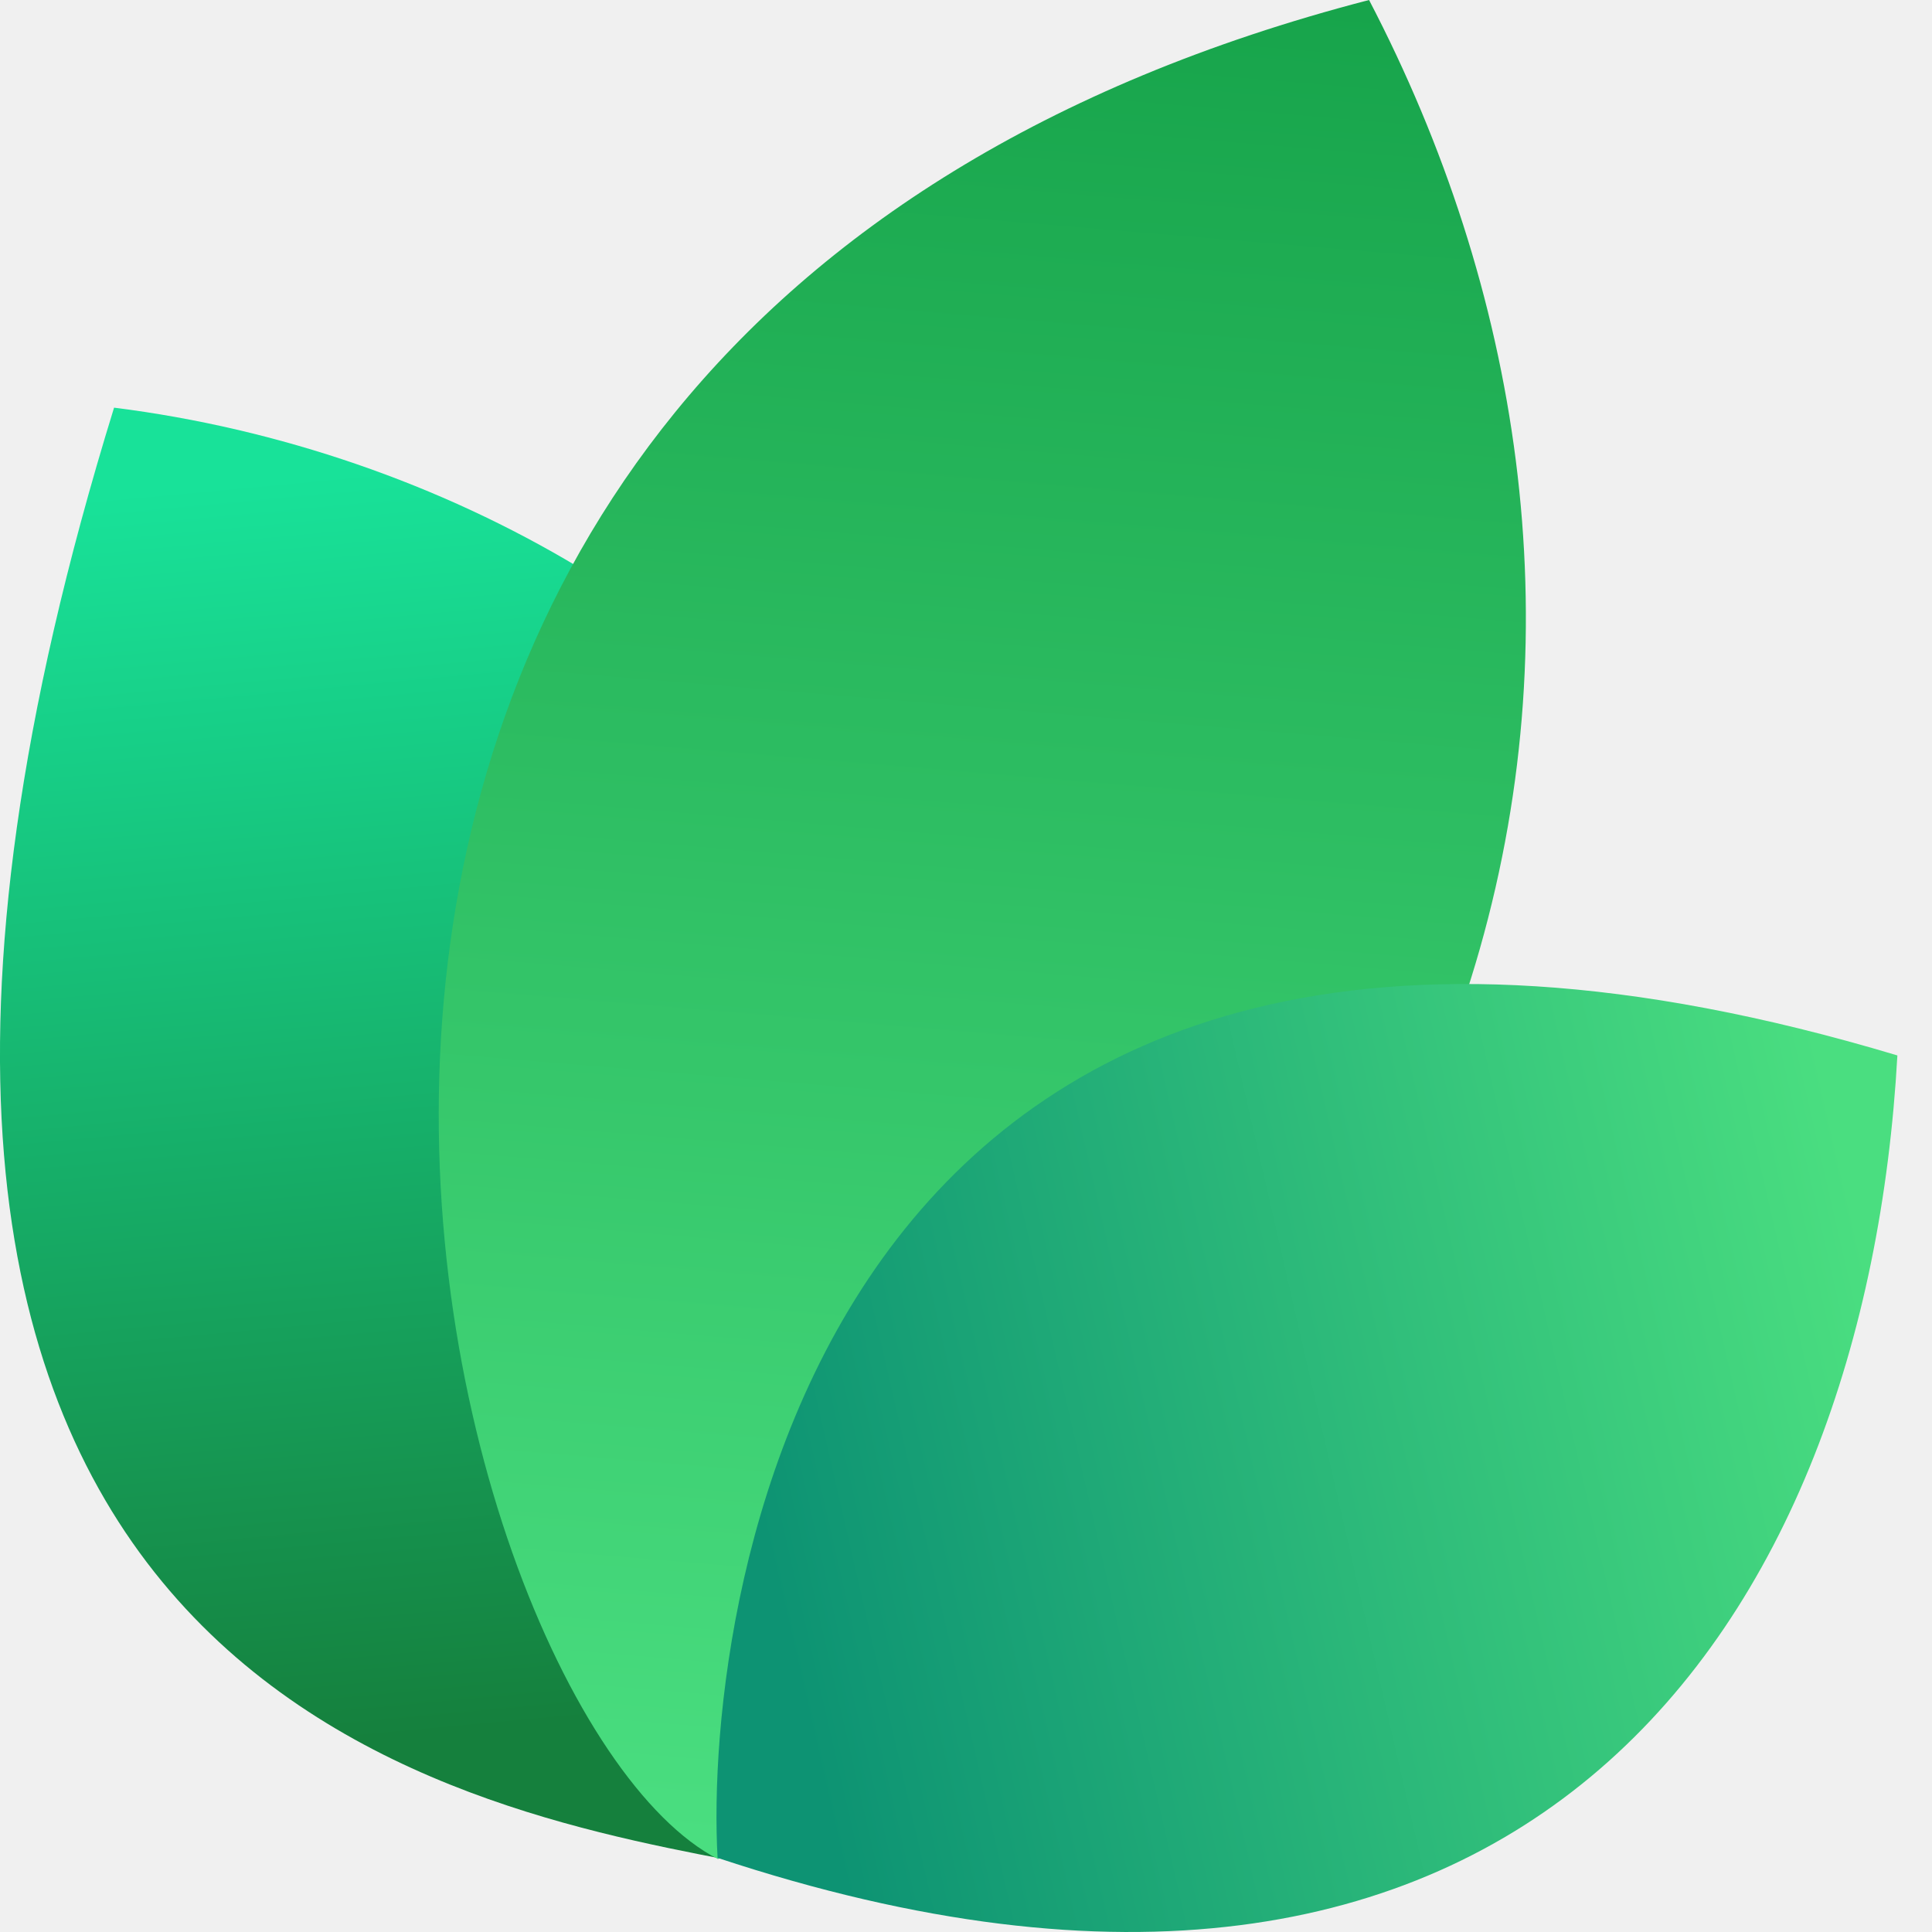
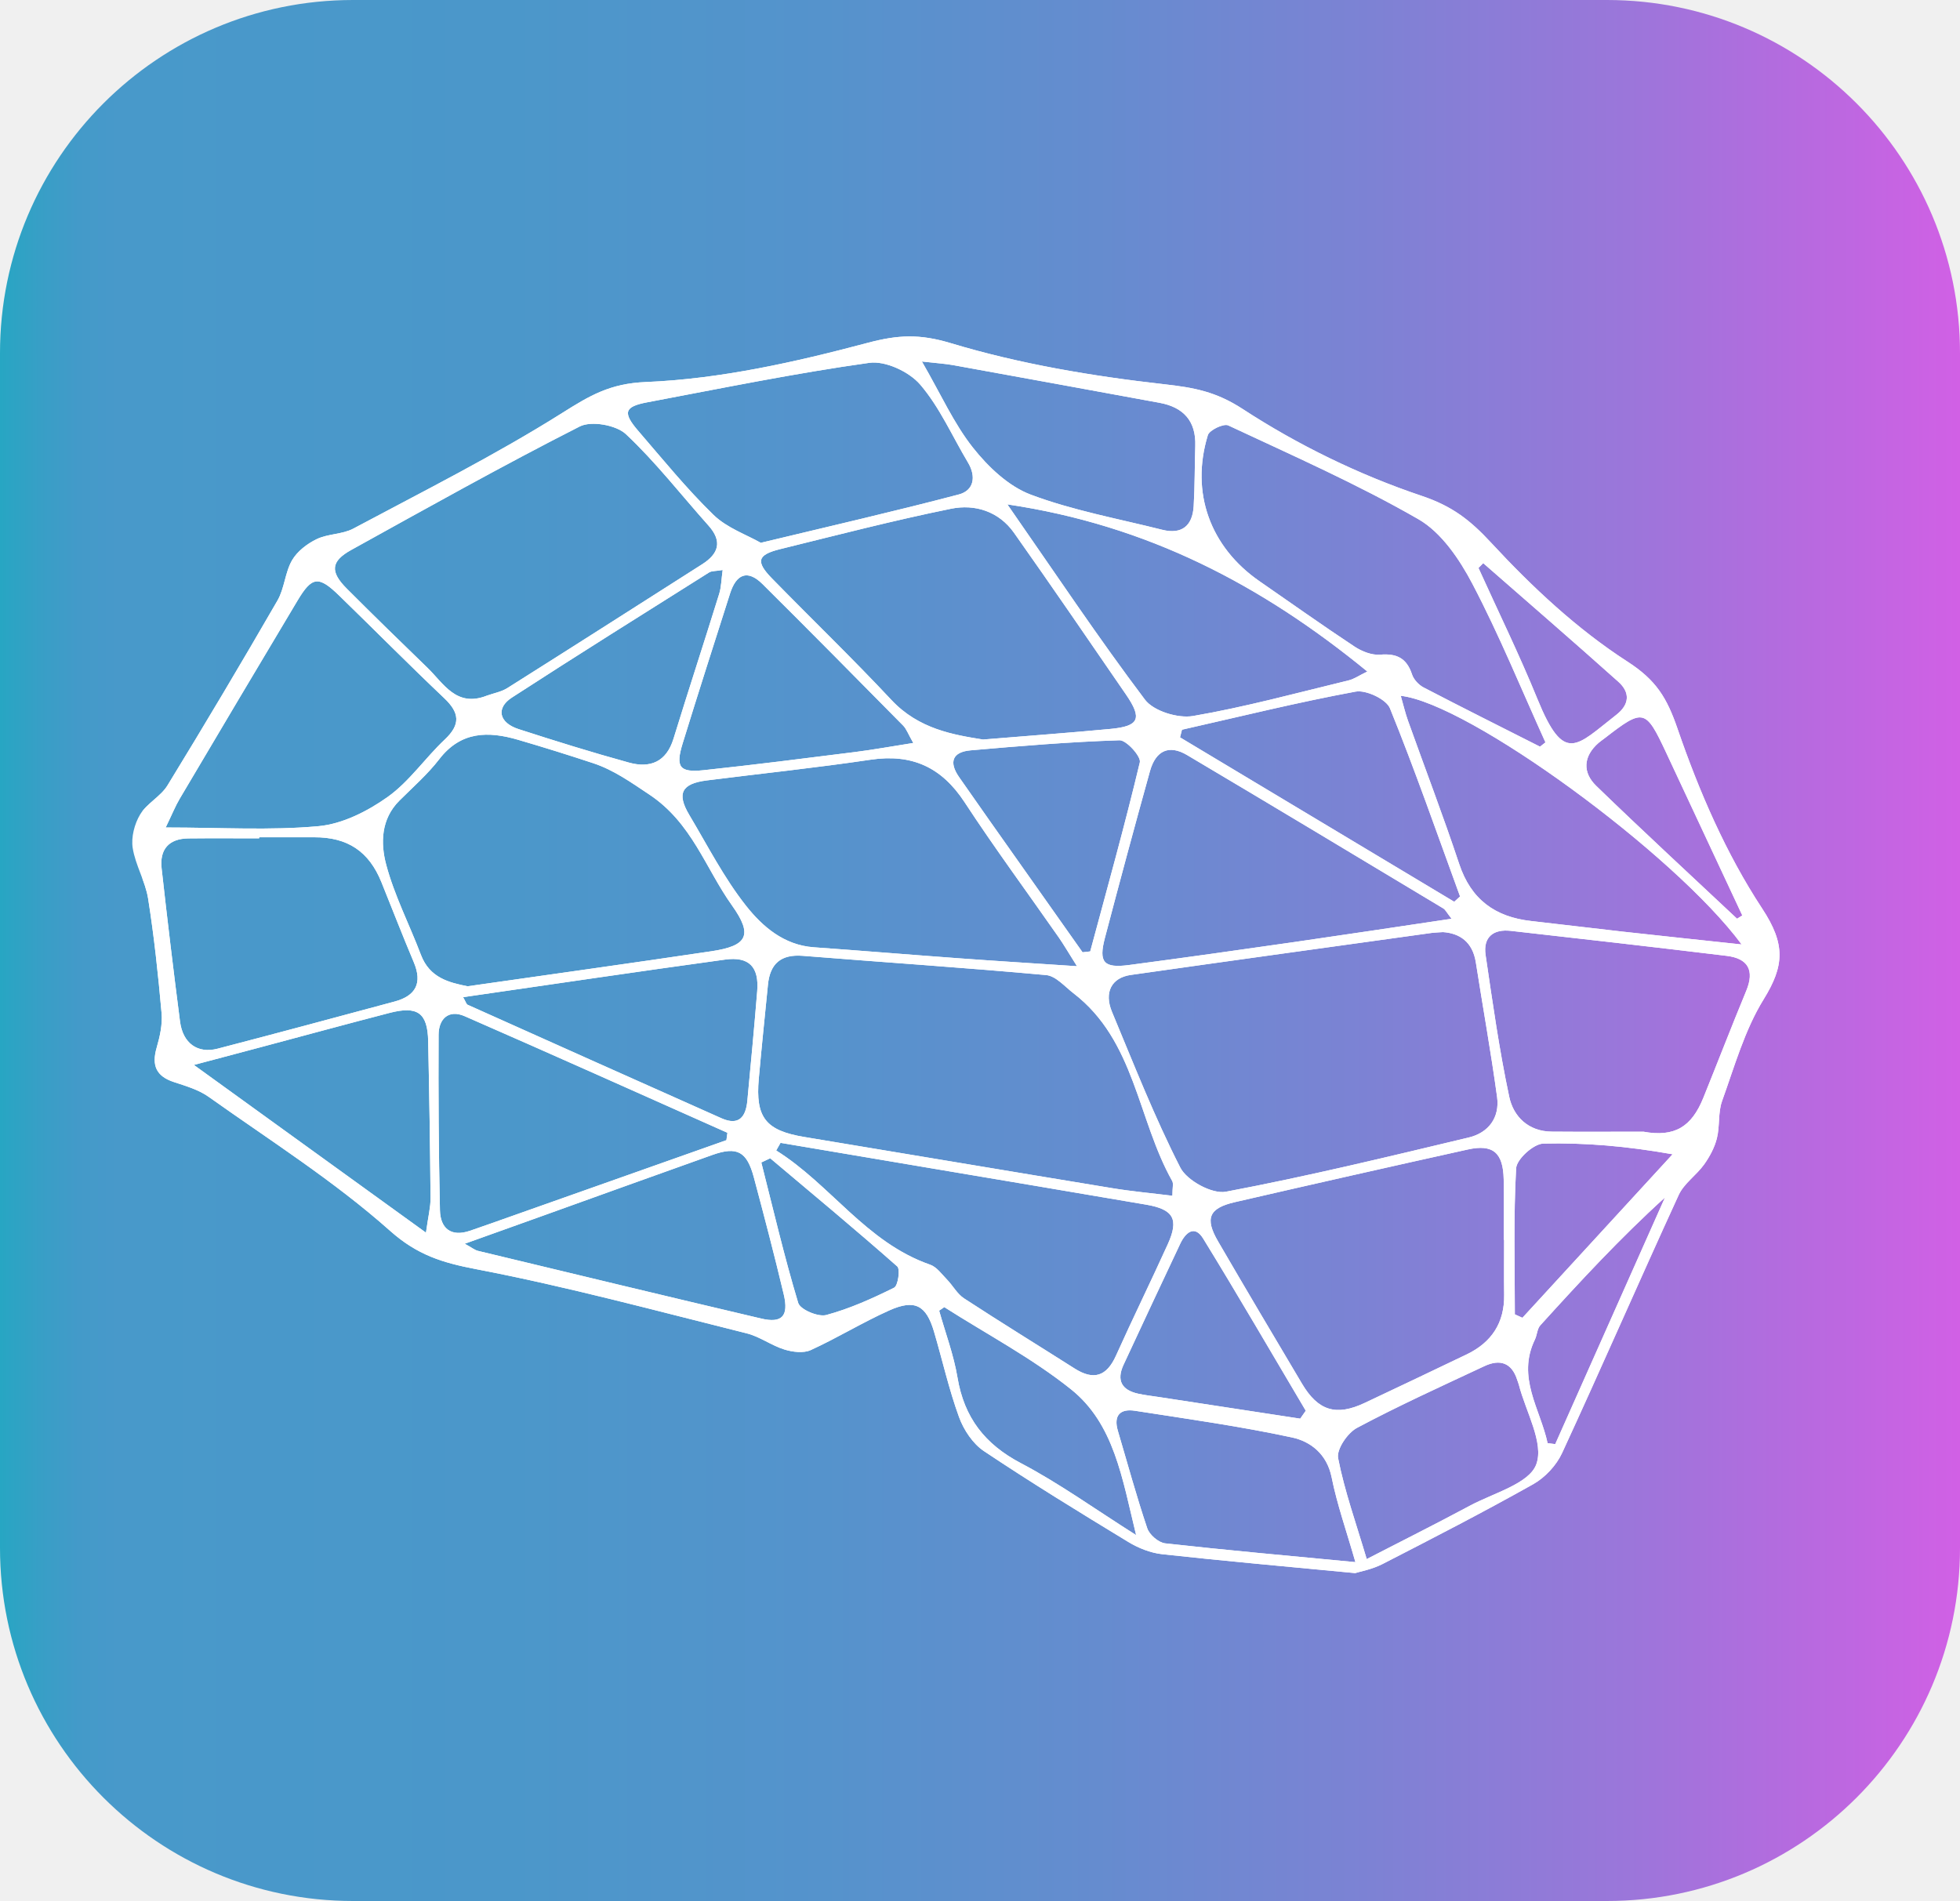
- <svg xmlns="http://www.w3.org/2000/svg" width="24" height="24" viewBox="0 0 24 24" fill="none">
-   <path d="M9.061 23.108C5.268 22.377 -3.391 20.627 1.417 5.064C9.634 6.099 16.973 14.064 9.061 23.108Z" fill="url(#paint0_linear_17557_2021)" />
-   <path d="M8.919 23.094C5.276 21.222 0.784 4.209 17.007 0C20.757 7.193 19.621 16.545 8.919 23.094Z" fill="url(#paint1_linear_17557_2021)" />
-   <path d="M8.914 23.079C8.735 19.882 10.159 9.085 23.57 13.111C23.181 20.123 18.984 26.418 8.914 23.079Z" fill="url(#paint2_linear_17557_2021)" />
+ <svg xmlns="http://www.w3.org/2000/svg" xmlns:xlink="http://www.w3.org/1999/xlink" id="Layer_1" data-name="Layer 1" viewBox="0 0 915.98 888.5">
  <defs>
-     <linearGradient id="paint0_linear_17557_2021" x1="3.776" y1="5.916" x2="5.232" y2="21.559" gradientUnits="userSpaceOnUse">
-       <stop stop-color="#18E299" />
-       <stop offset="1" stop-color="#15803D" />
+     <style>
+       .cls-1 {
+         clip-path: url(#clippath);
+       }
+ 
+       .cls-2 {
+         fill: none;
+       }
+ 
+       .cls-2, .cls-3, .cls-4, .cls-5 {
+         stroke-width: 0px;
+       }
+ 
+       .cls-3 {
+         fill: url(#linear-gradient);
+       }
+ 
+       .cls-6, .cls-5 {
+         fill: #fff;
+       }
+ 
+       .cls-7 {
+         clip-path: url(#clippath-1);
+       }
+ 
+       .cls-4 {
+         fill: url(#linear-gradient-2);
+       }
+     </style>
+     <clipPath id="clippath">
+       <path class="cls-2" d="M883.93,1219.3c-10.01-5.65-17.71-13.73-23.1-24.26-5.39-10.52-8.09-22.84-8.09-36.96s2.7-26.41,8.09-36.87c5.39-10.46,13.09-18.51,23.1-24.16,10.01-5.65,21.69-8.47,35.04-8.47,16.81,0,31.31,4.62,43.51,13.86,1.93,1.54,3.27,3.08,4.04,4.62.77,1.54,1.16,3.47,1.16,5.77,0,3.34-.93,6.19-2.79,8.57-1.86,2.38-4.14,3.56-6.83,3.56-1.8,0-3.37-.22-4.72-.67-1.35-.45-2.86-1.25-4.52-2.41-5.13-3.34-9.88-5.74-14.25-7.22-4.36-1.47-9.05-2.21-14.05-2.21-12.32,0-21.6,3.82-27.82,11.45-6.23,7.64-9.34,19.03-9.34,34.17,0,30.55,12.38,45.82,37.16,45.82,4.75,0,9.24-.74,13.48-2.21,4.24-1.47,9.18-3.88,14.82-7.22,1.93-1.15,3.53-1.96,4.81-2.41,1.28-.45,2.76-.67,4.43-.67,2.7,0,4.97,1.19,6.83,3.56,1.86,2.38,2.79,5.23,2.79,8.57,0,2.31-.42,4.27-1.25,5.87-.84,1.61-2.15,3.11-3.95,4.52-12.19,9.24-26.7,13.86-43.51,13.86-13.35,0-25.03-2.82-35.04-8.47ZM1073.47,1133.24c2.63,2.44,3.95,5.78,3.95,10.01v70.66c0,3.98-1.38,7.19-4.14,9.63-2.76,2.44-6.32,3.66-10.68,3.66-4.11,0-7.38-1.15-9.82-3.47-2.44-2.31-3.66-5.39-3.66-9.24v-1.93c-2.95,4.88-6.83,8.6-11.65,11.17-4.81,2.57-10.24,3.85-16.27,3.85-11.94,0-20.83-3.3-26.66-9.91-5.84-6.61-8.76-16.59-8.76-29.94v-44.47c0-4.24,1.31-7.57,3.95-10.01,2.63-2.44,6.19-3.66,10.69-3.66s8.02,1.22,10.59,3.66c2.57,2.44,3.85,5.78,3.85,10.01v45.05c0,5.65,1.19,9.82,3.56,12.51,2.37,2.69,6,4.04,10.88,4.04,5.65,0,10.23-1.93,13.77-5.78,3.53-3.85,5.29-8.92,5.29-15.21v-40.62c0-4.24,1.28-7.57,3.85-10.01,2.57-2.44,6.09-3.66,10.59-3.66s8.05,1.22,10.68,3.66ZM1168.76,1132.18c2.24,1.99,3.37,4.98,3.37,8.95,0,4.24-1.03,7.38-3.08,9.43-2.05,2.05-5.71,3.34-10.97,3.85l-5.78.58c-7.06.77-12.16,3.08-15.31,6.93-3.15,3.85-4.72,8.79-4.72,14.82v36.77c0,4.49-1.38,7.89-4.14,10.2-2.76,2.31-6.19,3.47-10.3,3.47s-7.73-1.15-10.49-3.47c-2.76-2.31-4.14-5.71-4.14-10.2v-70.66c0-4.24,1.41-7.51,4.24-9.82,2.82-2.31,6.22-3.47,10.2-3.47s7.06,1.13,9.63,3.37c2.57,2.25,3.85,5.36,3.85,9.34v5.2c2.31-5.52,5.81-9.75,10.49-12.71,4.68-2.95,9.79-4.62,15.31-5.01l2.7-.19c3.85-.26,6.9.61,9.14,2.6ZM1257.22,1139.31c6.67,6.74,10.01,17.04,10.01,30.9v43.51c0,4.23-1.22,7.54-3.66,9.91-2.44,2.38-5.84,3.56-10.2,3.56-4.11,0-7.41-1.25-9.91-3.75-2.5-2.5-3.75-5.74-3.75-9.72v-1.35c-1.93,4.75-5.13,8.47-9.63,11.17-4.49,2.7-9.76,4.04-15.79,4.04-6.42,0-12.23-1.28-17.42-3.85-5.2-2.57-9.31-6.16-12.32-10.78-3.02-4.62-4.52-9.75-4.52-15.4,0-6.93,1.76-12.38,5.29-16.36,3.53-3.98,9.21-6.86,17.04-8.66,7.83-1.8,18.55-2.69,32.15-2.69h5.01v-3.47c0-5.39-1.19-9.3-3.56-11.74-2.38-2.44-6.32-3.66-11.84-3.66s-13.48,1.93-23.87,5.78c-2.95,1.41-5.46,2.12-7.51,2.12-2.82,0-5.07-.99-6.74-2.98-1.67-1.99-2.5-4.59-2.5-7.8,0-2.57.58-4.68,1.73-6.35,1.16-1.67,3.01-3.21,5.58-4.62,4.49-2.44,9.98-4.36,16.46-5.78,6.48-1.41,12.87-2.12,19.16-2.12,13.86,0,24.13,3.37,30.8,10.11ZM1234.31,1201.88c3.47-3.78,5.2-8.69,5.2-14.73v-3.27h-3.27c-10.4,0-17.68.84-21.85,2.5-4.17,1.67-6.26,4.69-6.26,9.05,0,3.59,1.19,6.52,3.56,8.76,2.37,2.25,5.36,3.37,8.95,3.37,5.65,0,10.2-1.89,13.67-5.68ZM1296.59,1223.73c-2.76-2.31-4.14-5.71-4.14-10.2v-110.51c0-4.49,1.38-7.89,4.14-10.2,2.76-2.31,6.26-3.47,10.49-3.47s7.54,1.16,10.3,3.47c2.76,2.31,4.14,5.71,4.14,10.2v110.51c0,4.49-1.38,7.89-4.14,10.2-2.76,2.31-6.19,3.47-10.3,3.47s-7.73-1.15-10.49-3.47ZM1420.67,1139.31c6.67,6.74,10.01,17.04,10.01,30.9v43.51c0,4.23-1.22,7.54-3.66,9.91-2.44,2.38-5.84,3.56-10.2,3.56-4.11,0-7.41-1.25-9.91-3.75-2.5-2.5-3.75-5.74-3.75-9.72v-1.35c-1.93,4.75-5.13,8.47-9.63,11.17-4.49,2.7-9.76,4.04-15.79,4.04-6.42,0-12.22-1.28-17.42-3.85-5.2-2.57-9.31-6.16-12.32-10.78-3.02-4.62-4.52-9.75-4.52-15.4,0-6.93,1.76-12.38,5.29-16.36,3.53-3.98,9.21-6.86,17.04-8.66,7.83-1.8,18.55-2.69,32.15-2.69h5.01v-3.47c0-5.39-1.19-9.3-3.56-11.74-2.38-2.44-6.32-3.66-11.84-3.66s-13.48,1.93-23.87,5.78c-2.95,1.41-5.46,2.12-7.51,2.12-2.82,0-5.07-.99-6.74-2.98-1.67-1.99-2.5-4.59-2.5-7.8,0-2.57.58-4.68,1.73-6.35,1.16-1.67,3.01-3.21,5.58-4.62,4.49-2.44,9.98-4.36,16.46-5.78,6.48-1.41,12.87-2.12,19.16-2.12,13.86,0,24.13,3.37,30.8,10.11ZM1397.76,1201.88c3.47-3.78,5.2-8.69,5.2-14.73v-3.27h-3.27c-10.4,0-17.68.84-21.85,2.5-4.17,1.67-6.26,4.69-6.26,9.05,0,3.59,1.18,6.52,3.56,8.76,2.37,2.25,5.36,3.37,8.95,3.37,5.65,0,10.2-1.89,13.67-5.68ZM1536.18,1135.17c6.29,3.98,11.2,9.66,14.73,17.04,3.53,7.38,5.29,15.95,5.29,25.7s-1.76,18.39-5.29,25.89c-3.53,7.51-8.47,13.35-14.82,17.52-6.35,4.17-13.57,6.26-21.66,6.26-6.55,0-12.45-1.38-17.71-4.14-5.26-2.76-9.31-6.58-12.13-11.45v1.54c0,4.11-1.28,7.41-3.85,9.91-2.57,2.5-6.03,3.75-10.4,3.75s-7.86-1.25-10.49-3.75c-2.63-2.5-3.95-5.81-3.95-9.91v-110.89c0-3.98,1.38-7.19,4.14-9.63,2.76-2.44,6.38-3.66,10.88-3.66,4.23,0,7.63,1.16,10.2,3.47,2.57,2.31,3.85,5.39,3.85,9.24v42.16c2.82-4.75,6.83-8.44,12.03-11.07,5.2-2.63,11-3.95,17.42-3.95,8.21,0,15.47,1.99,21.75,5.97ZM1521.74,1198.22c3.72-4.81,5.58-11.58,5.58-20.31s-1.86-15.18-5.58-19.73c-3.72-4.55-8.99-6.83-15.79-6.83s-12.07,2.34-15.79,7.03c-3.72,4.69-5.58,11.33-5.58,19.93s1.86,15.43,5.58,20.12c3.72,4.69,8.98,7.03,15.79,7.03s12.06-2.41,15.79-7.22ZM1592.78,1225.65c-5.78-1.28-10.85-3.34-15.21-6.16-1.93-1.16-3.4-2.7-4.43-4.62-1.03-1.93-1.54-4.11-1.54-6.55,0-2.95.83-5.42,2.5-7.41,1.67-1.99,3.72-2.98,6.16-2.98,1.67,0,3.34.29,5.01.87,1.67.58,3.4,1.25,5.2,2.02,3.59,1.67,7.12,2.98,10.59,3.95,3.47.96,7.76,1.44,12.9,1.44,4.49,0,7.99-.7,10.49-2.12,2.5-1.41,3.75-3.34,3.75-5.78,0-1.8-.55-3.24-1.64-4.33-1.09-1.09-3.11-2.08-6.06-2.98-2.95-.9-7.64-1.99-14.05-3.27-11.42-2.18-19.64-5.45-24.64-9.82-5.01-4.36-7.51-10.46-7.51-18.29,0-5.78,1.76-10.97,5.29-15.59,3.53-4.62,8.37-8.25,14.54-10.88,6.16-2.63,13.09-3.95,20.79-3.95,5.52,0,10.91.71,16.17,2.12,5.26,1.41,9.95,3.4,14.05,5.97,3.98,2.44,5.97,6.03,5.97,10.78,0,3.08-.84,5.65-2.5,7.7-1.67,2.05-3.72,3.08-6.16,3.08-2.95,0-6.48-1.15-10.59-3.47-3.21-1.67-6.13-2.92-8.76-3.75-2.63-.83-5.75-1.25-9.34-1.25-3.98,0-7.12.74-9.43,2.21-2.31,1.48-3.47,3.5-3.47,6.06,0,2.69,1.35,4.75,4.04,6.16,2.7,1.41,7.89,2.83,15.59,4.24,8.6,1.67,15.33,3.69,20.21,6.06,4.88,2.38,8.4,5.36,10.59,8.95,2.18,3.59,3.27,8.15,3.27,13.67,0,9.11-3.75,16.36-11.26,21.76-7.51,5.39-17.55,8.09-30.13,8.09-7.83,0-14.63-.64-20.41-1.93Z" />
+     </clipPath>
+     <linearGradient id="linear-gradient" x1="813.67" y1="1179.74" x2="1693.65" y2="1179.74" gradientUnits="userSpaceOnUse">
+       <stop offset="0" stop-color="#27a6c3" />
+       <stop offset=".02" stop-color="#379fc6" />
+       <stop offset=".04" stop-color="#439ac9" />
+       <stop offset=".06" stop-color="#4899ca" />
+       <stop offset=".26" stop-color="#4b97ca" />
+       <stop offset=".42" stop-color="#5593cc" />
+       <stop offset=".56" stop-color="#658ccf" />
+       <stop offset=".7" stop-color="#7d82d4" />
+       <stop offset=".83" stop-color="#9b76da" />
+       <stop offset=".95" stop-color="#c066e1" />
+       <stop offset="1" stop-color="#d160e5" />
    </linearGradient>
-     <linearGradient id="paint1_linear_17557_2021" x1="12.171" y1="-0.718" x2="10.19" y2="22.983" gradientUnits="userSpaceOnUse">
-       <stop stop-color="#16A34A" />
-       <stop offset="1" stop-color="#4ADE80" />
-     </linearGradient>
-     <linearGradient id="paint2_linear_17557_2021" x1="23.133" y1="15.353" x2="9.338" y2="18.52" gradientUnits="userSpaceOnUse">
-       <stop stop-color="#4ADE80" />
-       <stop offset="1" stop-color="#0D9373" />
-     </linearGradient>
+     <linearGradient id="linear-gradient-2" x1="0" y1="444.25" x2="915.98" y2="444.25" xlink:href="#linear-gradient" />
+     <clipPath id="clippath-1">
+       <path class="cls-5" d="M633.28,735.24c-32.38-3.1-61.3-5.66-90.15-8.83-5.45-.6-11.12-2.85-15.85-5.73-22.71-13.8-45.38-27.7-67.47-42.47-5.18-3.46-9.44-9.91-11.62-15.89-4.74-13.01-7.77-26.64-11.7-39.96-3.64-12.34-8.95-15.25-20.93-9.88-12.49,5.59-24.22,12.85-36.67,18.53-3.41,1.56-8.5.91-12.34-.28-6.06-1.88-11.47-6.02-17.58-7.54-42.05-10.48-83.94-21.86-126.45-30-15.71-3.01-27.45-6.56-40.21-17.91-26.13-23.26-56.1-42.25-84.77-62.62-4.7-3.34-10.67-5.08-16.26-6.92-8.36-2.74-10.45-7.84-8.07-16.06,1.51-5.21,2.77-10.88,2.3-16.18-1.58-17.89-3.48-35.78-6.29-53.51-1.28-8.07-5.95-15.61-7.21-23.68-.77-4.98.82-11.22,3.47-15.62,3.14-5.21,9.62-8.41,12.8-13.61,17.5-28.57,34.63-57.38,51.39-86.39,3.29-5.69,3.53-13.14,6.82-18.83,2.42-4.18,7.07-7.74,11.54-9.89,5.26-2.53,11.97-2.18,17.08-4.9,32.82-17.52,66.18-34.26,97.61-54.04,12.77-8.04,22.22-13.79,39.15-14.48,34.79-1.43,69.73-9.29,103.59-18.3,14.26-3.79,24.32-4.25,38.91.15,32.3,9.74,66.16,15.42,99.78,19.2,13.86,1.56,24.12,3.42,36.63,11.58,25.82,16.84,54.38,30.75,83.59,40.57,14.43,4.85,22.75,11.4,32.58,22.02,19.06,20.59,40.14,40.32,63.6,55.44,13.47,8.69,18.45,16.93,23.43,31.41,10.03,29.19,22.66,58.36,39.55,84.03,11.04,16.78,10.32,26.81.69,42.41-8.88,14.38-13.62,31.4-19.43,47.54-1.95,5.4-.99,11.78-2.43,17.45-1.09,4.33-3.37,8.58-5.99,12.24-3.6,5.02-9.38,8.83-11.86,14.24-18.41,40.09-36,80.56-54.5,120.61-2.66,5.76-7.95,11.44-13.49,14.55-23.15,13.02-46.79,25.19-70.44,37.33-4.89,2.51-10.55,3.51-12.79,4.23ZM674.35,435.65c-2.72.19-3.95.21-5.16.37-46.91,6.52-93.83,12.98-140.72,19.65-8.99,1.28-12.6,8.13-8.81,17.23,10.2,24.48,19.9,49.25,31.94,72.82,3.09,6.06,14.88,12.48,21.27,11.28,38.09-7.18,75.81-16.34,113.54-25.35,9.21-2.2,14.56-9.3,13.23-18.96-2.88-21-6.64-41.89-9.92-62.84-1.52-9.74-7.66-13.66-15.36-14.2ZM547.9,558.88c0-3.82.59-5.72-.09-6.91-16.23-28.81-17.3-65.6-46.14-87.74-4.08-3.14-8.26-8.08-12.73-8.49-37.87-3.46-75.82-5.96-113.73-9-10.25-.82-15.34,3.64-16.32,13.5-1.45,14.63-2.97,29.26-4.28,43.9-1.63,18.22,3.26,24.28,21.29,27.27,48,7.95,95.98,16.05,143.99,23.94,9,1.48,18.11,2.3,28.01,3.53ZM218.48,460.98c38.9-5.57,76.47-10.79,114-16.38,16.87-2.51,19.51-7.53,9.6-21.42-12.43-17.43-18.71-38.62-38.73-51.89-8.51-5.65-16.49-11.4-26.17-14.6-11.62-3.84-23.31-7.49-35.05-10.92-13.93-4.07-26.72-4.07-36.84,9.06-5.44,7.06-12.3,13.06-18.65,19.39-8.66,8.63-8.81,19.95-6.17,29.88,3.84,14.47,10.9,28.07,16.24,42.17,4.11,10.86,13.27,12.97,21.77,14.7ZM227.49,325.15c3.23-1.16,6.8-1.78,9.64-3.57,30.42-19.18,60.72-38.55,91.05-57.88,7.71-4.91,9.51-10.68,2.92-18.06-12.79-14.32-24.63-29.63-38.57-42.71-4.57-4.29-16.19-6.36-21.61-3.6-36.05,18.32-71.36,38.11-106.76,57.7-9.6,5.31-9.99,10.19-2.05,18.13,12.42,12.43,24.99,24.71,37.63,36.92,7.55,7.29,13.49,18.7,27.76,13.07ZM702.93,579.45h-.16c0-9.4.14-18.8-.04-28.2-.24-12.5-4.97-16.61-16.78-13.99-36.33,8.05-72.62,16.25-108.87,24.61-12.09,2.79-14.1,7.55-7.86,18.29,12.94,22.26,26.09,44.4,39.24,66.54,7.59,12.78,16.01,15.3,29.39,8.97,15.89-7.52,31.79-15.04,47.63-22.66,11.6-5.59,17.64-14.74,17.47-27.8-.11-8.58-.02-17.16-.02-25.75ZM503.32,451.6c-4.26-6.76-6.23-10.18-8.48-13.41-14.7-21.07-29.98-41.76-44.05-63.24-10.73-16.39-24.6-22.75-43.95-19.87-25.41,3.78-50.99,6.45-76.48,9.67-11.81,1.49-14.23,6.07-8.23,16.15,8.56,14.36,16.25,29.46,26.55,42.48,7.64,9.66,17.66,18.36,31.6,19.36,22.79,1.63,45.56,3.53,68.35,5.19,17,1.24,34.01,2.29,54.69,3.66ZM459.41,345.65c22.08-1.82,40.84-3.19,59.55-4.96,13.43-1.27,14.99-4.81,7.26-16.08-17.34-25.27-34.66-50.55-52.33-75.58-7.07-10.02-18.24-13.52-29.38-11.26-26.82,5.45-53.35,12.33-79.93,18.89-10.66,2.63-11.52,5.79-3.85,13.65,18.56,19.01,37.72,37.45,55.86,56.84,12.77,13.66,29.1,16.3,42.82,18.5ZM719.69,348.99c.85-.67,1.71-1.34,2.56-2.01-11.22-24.73-21.48-49.96-34.07-73.98-6.04-11.52-14.53-24.13-25.32-30.34-28.57-16.44-58.93-29.82-88.85-43.83-2.13-1-8.81,2.16-9.54,4.56-8.21,26.89,1.1,52.33,24.19,68.3,14.76,10.21,29.4,20.62,44.37,30.52,3.4,2.25,8.08,4.1,11.97,3.77,7.8-.65,12.42,1.68,14.89,9.23.78,2.39,3.12,4.9,5.4,6.09,18.05,9.4,36.26,18.49,54.41,27.68ZM767.97,528.93c14.69,2.68,22.59-2.28,28.06-15.82,6.73-16.63,13.17-33.38,20.04-49.96,4.01-9.68.84-15.19-9.14-16.4-33.63-4.08-67.29-7.91-100.95-11.69-8.13-.91-12.93,2.99-11.71,11.28,3.27,22.18,6.39,44.43,11.06,66.33,1.96,9.19,8.94,16.15,19.83,16.24,14.27.12,28.54.03,42.81.03ZM121.12,391.33c0,.17,0,.34,0,.5-11.01,0-22.03-.09-33.04.03-9.17.1-13.55,5.11-12.55,14.03,2.66,23.87,5.52,47.72,8.6,71.55,1.31,10.16,8.2,15.14,17.56,12.7,27.61-7.18,55.16-14.62,82.71-22.03,9.89-2.66,13.11-8.58,8.98-18.37-5.22-12.38-10.08-24.92-15.11-37.38-5.84-14.45-15.8-21.09-31.45-21.03-8.57.03-17.13,0-25.7,0ZM364.77,534.15c-.67,1.19-1.35,2.38-2.02,3.57,25.45,15.91,42.01,42.98,71.95,53.38,3.07,1.07,5.42,4.44,7.88,6.96,2.75,2.83,4.74,6.68,7.92,8.76,17.08,11.15,34.47,21.85,51.69,32.79,8.9,5.65,14.97,3.73,19.34-5.98,7.86-17.48,16.32-34.68,24.23-52.13,5.28-11.66,2.7-16.26-10.04-18.45-33.78-5.79-67.58-11.44-101.37-17.15-23.19-3.92-46.38-7.83-69.57-11.75ZM355.55,253.7c32.29-7.78,62.56-14.7,92.56-22.6,6.97-1.84,8.23-8.29,4.26-14.93-7.34-12.26-13.18-25.77-22.35-36.45-5.15-5.99-16.25-11.19-23.75-10.14-34.76,4.86-69.21,11.93-103.73,18.44-10.8,2.03-11.65,4.81-4.22,13.42,11.47,13.3,22.58,27.01,35.14,39.22,6.27,6.09,15.41,9.24,22.08,13.04ZM77.44,386.76c25.93,0,48.85,1.46,71.45-.62,11.17-1.03,22.89-6.98,32.26-13.64,10.14-7.21,17.51-18.2,26.72-26.87,7.46-7.02,6.94-12.48-.25-19.3-16.6-15.74-32.7-32.02-49.11-47.96-9.63-9.36-12.7-9-19.48,2.35-18.44,30.84-36.79,61.74-55.09,92.67-1.98,3.35-3.43,7.01-6.51,13.38ZM678.38,429.42c-2.36-3.01-2.9-4.25-3.85-4.82-39.88-23.96-79.74-47.97-119.77-71.7-8.4-4.98-14.64-2.16-17.35,7.56-7.22,25.92-14.21,51.9-21.05,77.92-3.01,11.44-.56,14.22,11.25,12.66,25.89-3.42,51.76-7.07,77.61-10.79,23.72-3.41,47.41-7.01,73.17-10.84ZM813.92,441.41c-31.29-42.39-127.5-112.69-159.3-116.2,1.25,4.33,2.11,8.08,3.4,11.68,7.97,22.31,16.45,44.45,23.92,66.92,5.52,16.61,16.81,24.79,33.64,26.66,14.22,1.58,28.42,3.37,42.64,4.95,18.01,2,36.03,3.89,55.7,6ZM339.48,532.89c.16-1.15.31-2.3.47-3.45-40.91-18.21-81.76-36.56-122.8-54.49-7.48-3.27-12.15,1.26-12.18,8.68-.13,27.33.02,54.67.63,81.99.19,8.5,5.14,12.66,14.06,9.62,6.57-2.24,13.1-4.59,19.64-6.9,33.4-11.81,66.79-23.63,100.18-35.44ZM639.01,313.86c-49.41-40.45-102.69-68.41-168.23-78.12,22.46,32.28,42.53,62.41,64.3,91.27,4.04,5.36,15.43,8.85,22.48,7.64,24.47-4.2,48.54-10.8,72.72-16.65,2.53-.61,4.81-2.25,8.74-4.15ZM217.21,581.31c3.37,1.85,4.67,2.97,6.15,3.32,44.12,10.62,88.23,21.26,132.4,31.65,9.72,2.29,12.92-1.14,10.51-11.32-4.34-18.27-9.1-36.45-13.95-54.6-3.27-12.25-7.84-14.67-19.46-10.54-26.19,9.31-52.33,18.78-78.5,28.17-11.81,4.24-23.62,8.46-37.15,13.31ZM430.84,168.96c8.93,15.46,14.93,28.99,23.83,40.24,7.1,8.98,16.64,18.07,27.03,21.98,19.75,7.43,40.86,11.25,61.45,16.43,9.25,2.33,14.16-1.95,14.7-11.04.56-9.36.44-18.76.75-28.14.39-11.73-5.58-18.13-16.76-20.18-32.12-5.89-64.24-11.78-96.37-17.59-3.72-.67-7.52-.89-14.62-1.7ZM199.07,576.12c1.07-7.75,2.18-11.96,2.14-16.15-.21-24.46-.59-48.93-1.11-73.39-.28-13.17-4.92-16.56-18.05-13.16-20.14,5.22-40.21,10.7-60.32,16.06-9.28,2.48-18.57,4.93-31.12,8.26,37.19,26.88,71.57,51.73,108.45,78.38ZM216.43,466.05c1.3,2.28,1.52,3.3,2.09,3.55,39.52,17.73,79.06,35.43,118.64,53.06,8.19,3.65,11.4-.68,12.1-8.17,1.61-17.07,3.22-34.14,4.61-51.23.92-11.31-3.76-16.31-15.03-14.76-40.45,5.55-80.84,11.56-122.4,17.56ZM552.39,341.05l-.92,3.58c42.71,25.61,85.43,51.23,128.14,76.84l2.73-2.47c-10.74-29.39-21-58.97-32.76-87.94-1.73-4.26-11.17-8.71-16.07-7.81-27.2,5.03-54.1,11.7-81.11,17.8ZM633.43,730.12c-4.22-14.72-8.57-27-11.11-39.64-2.19-10.89-9.84-16.76-18.49-18.63-24.26-5.23-48.91-8.67-73.45-12.48-6.84-1.06-10.1,2.16-7.96,9.38,4.51,15.21,8.67,30.54,13.74,45.56,1.02,3.03,5.27,6.68,8.37,7.03,28.66,3.21,57.38,5.76,88.91,8.78ZM426.81,347.25c-2.4-4.18-3.18-6.55-4.75-8.14-21.82-22.12-43.65-44.22-65.69-66.11-7.15-7.1-12.35-4.51-15.18,4.38-7.45,23.34-14.94,46.67-22.16,70.08-3.42,11.1-1.5,13.72,9.85,12.51,23.57-2.51,47.09-5.51,70.61-8.47,8.63-1.09,17.21-2.66,27.33-4.25ZM638.71,728.69c17.19-8.86,32.8-16.67,48.17-24.92,11.05-5.94,27.7-10.28,31.07-19.33,3.72-10-4.87-24.57-8.11-37.14-.2-.79-.53-1.54-.78-2.32-2.57-8.13-8.12-9.85-15.32-6.48-19.99,9.37-40.13,18.5-59.59,28.88-4.41,2.35-9.61,10.03-8.8,14.15,3.02,15.42,8.39,30.38,13.37,47.17ZM505.91,445.08c1.2-.13,2.39-.27,3.59-.4,7.91-29.42,16.13-58.77,23.19-88.39.64-2.7-6.27-10.4-9.5-10.3-23.23.74-46.43,2.68-69.59,4.71-8.57.75-10.29,5.55-5.31,12.61,4.7,6.67,9.34,13.38,14.04,20.04,14.52,20.58,29.05,41.15,43.58,61.72ZM337.73,266.41c-3.35.57-5.15.39-6.36,1.15-30.78,19.38-61.61,38.68-92.13,58.46-7.6,4.93-6.05,11.79,3.1,14.75,17.1,5.54,34.28,10.89,51.61,15.66,9.87,2.72,17.45-.28,20.79-11.13,6.97-22.63,14.34-45.13,21.36-67.74.99-3.19,1.01-6.69,1.63-11.15ZM607.65,663.05c.86-1.23,1.72-2.47,2.58-3.7-15.92-26.86-31.6-53.87-47.95-80.47-4.05-6.59-8.28-2.73-10.73,2.46-8.89,18.8-17.69,37.65-26.46,56.51-3.37,7.24-.96,11.81,6.76,13.53,3.18.71,6.44,1.06,9.67,1.56,22.04,3.38,44.09,6.75,66.13,10.12ZM441.3,610.93c-.8.55-1.6,1.1-2.4,1.65,2.92,10.39,6.79,20.63,8.56,31.21,3.13,18.73,12.72,31.2,29.71,40.11,17.83,9.36,34.31,21.27,53.78,33.58-6.53-26.76-10.31-52.04-30.43-68.14-18.28-14.63-39.37-25.75-59.22-38.41ZM707.95,614.32c1.18.53,2.36,1.06,3.54,1.59,23.39-25.47,46.78-50.94,70.17-76.42-21.43-3.81-40.96-5.47-60.45-4.99-4.51.11-12.43,7.28-12.67,11.55-1.27,22.7-.6,45.5-.6,68.27ZM811.79,429.4c.82-.51,1.63-1.02,2.45-1.54-11.87-25.4-23.73-50.8-35.63-76.19-9.58-20.44-10.59-20.65-28.65-6.66-.97.75-2,1.43-2.92,2.23-7.21,6.33-7.5,13.82-1.06,20.07,21.65,20.99,43.83,41.43,65.8,62.08ZM359.94,541.36c-1.38.65-2.77,1.31-4.15,1.96,5.58,21.94,10.72,44.02,17.25,65.67.93,3.08,9.33,6.65,13.1,5.63,10.95-2.95,21.51-7.71,31.72-12.78,1.82-.9,2.93-8.63,1.47-9.92-19.49-17.2-39.5-33.81-59.38-50.56ZM723.25,674.51c1.19.15,2.38.3,3.57.45,17.09-38.42,34.19-76.85,51.28-115.27-20.94,18.97-39.69,39.28-58.26,59.76-1.48,1.63-1.49,4.51-2.52,6.64-8.61,17.73,2.53,32.5,5.93,48.43ZM693.17,263.2c-.74.75-1.48,1.5-2.22,2.26,9.24,20.41,19.12,40.56,27.57,61.3,12.53,30.74,18.17,21.88,36.83,7.35,6.33-4.93,6.45-10.55.98-15.45-20.87-18.69-42.08-37-63.16-55.45Z" />
+     </clipPath>
  </defs>
+   <g class="cls-1">
+     <rect class="cls-3" x="813.67" y="807.1" width="879.98" height="745.29" />
+   </g>
+   <rect class="cls-4" width="915.98" height="888.5" rx="165" ry="165" />
+   <g>
+     <path class="cls-6" d="M633.28,735.24c-32.38-3.1-61.3-5.66-90.15-8.83-5.45-.6-11.12-2.85-15.85-5.73-22.71-13.8-45.38-27.7-67.47-42.47-5.18-3.46-9.44-9.91-11.62-15.89-4.74-13.01-7.77-26.64-11.7-39.96-3.64-12.34-8.95-15.25-20.93-9.88-12.49,5.59-24.22,12.85-36.67,18.53-3.41,1.56-8.5.91-12.34-.28-6.06-1.88-11.47-6.02-17.58-7.54-42.05-10.48-83.94-21.86-126.45-30-15.71-3.01-27.45-6.56-40.21-17.91-26.13-23.26-56.1-42.25-84.77-62.62-4.7-3.34-10.67-5.08-16.26-6.92-8.36-2.74-10.45-7.84-8.07-16.06,1.51-5.21,2.77-10.88,2.3-16.18-1.58-17.89-3.48-35.78-6.29-53.51-1.28-8.07-5.95-15.61-7.21-23.68-.77-4.98.82-11.22,3.47-15.62,3.14-5.21,9.62-8.41,12.8-13.61,17.5-28.57,34.63-57.38,51.39-86.39,3.29-5.69,3.53-13.14,6.82-18.83,2.42-4.18,7.07-7.74,11.54-9.89,5.26-2.53,11.97-2.18,17.08-4.9,32.82-17.52,66.18-34.26,97.61-54.04,12.77-8.04,22.22-13.79,39.15-14.48,34.79-1.43,69.73-9.29,103.59-18.3,14.26-3.79,24.32-4.25,38.91.15,32.3,9.74,66.16,15.42,99.78,19.2,13.86,1.56,24.12,3.42,36.63,11.58,25.82,16.84,54.38,30.75,83.59,40.57,14.43,4.85,22.75,11.4,32.58,22.02,19.06,20.59,40.14,40.32,63.6,55.44,13.47,8.69,18.45,16.93,23.43,31.41,10.03,29.19,22.66,58.36,39.55,84.03,11.04,16.78,10.32,26.81.69,42.41-8.88,14.38-13.62,31.4-19.43,47.54-1.95,5.4-.99,11.78-2.43,17.45-1.09,4.33-3.37,8.58-5.99,12.24-3.6,5.02-9.38,8.83-11.86,14.24-18.41,40.09-36,80.56-54.5,120.61-2.66,5.76-7.95,11.44-13.49,14.55-23.15,13.02-46.79,25.19-70.44,37.33-4.89,2.51-10.55,3.51-12.79,4.23ZM674.35,435.65c-2.72.19-3.95.21-5.16.37-46.91,6.52-93.83,12.98-140.72,19.65-8.99,1.28-12.6,8.13-8.81,17.23,10.2,24.48,19.9,49.25,31.94,72.82,3.09,6.06,14.88,12.48,21.27,11.28,38.09-7.18,75.81-16.34,113.54-25.35,9.21-2.2,14.56-9.3,13.23-18.96-2.88-21-6.64-41.89-9.92-62.84-1.52-9.74-7.66-13.66-15.36-14.2ZM547.9,558.88c0-3.82.59-5.72-.09-6.91-16.23-28.81-17.3-65.6-46.14-87.74-4.08-3.14-8.26-8.08-12.73-8.49-37.87-3.46-75.82-5.96-113.73-9-10.25-.82-15.34,3.64-16.32,13.5-1.45,14.63-2.97,29.26-4.28,43.9-1.63,18.22,3.26,24.28,21.29,27.27,48,7.95,95.98,16.05,143.99,23.94,9,1.48,18.11,2.3,28.01,3.53ZM218.48,460.98c38.9-5.57,76.47-10.79,114-16.38,16.87-2.51,19.51-7.53,9.6-21.42-12.43-17.43-18.71-38.62-38.73-51.89-8.51-5.65-16.49-11.4-26.17-14.6-11.62-3.84-23.31-7.49-35.05-10.92-13.93-4.07-26.72-4.07-36.84,9.06-5.44,7.06-12.3,13.06-18.65,19.39-8.66,8.63-8.81,19.95-6.17,29.88,3.84,14.47,10.9,28.07,16.24,42.17,4.11,10.86,13.27,12.97,21.77,14.7ZM227.49,325.15c3.23-1.16,6.8-1.78,9.64-3.57,30.42-19.18,60.72-38.55,91.05-57.88,7.71-4.91,9.51-10.68,2.92-18.06-12.79-14.32-24.63-29.63-38.57-42.71-4.57-4.29-16.19-6.36-21.61-3.6-36.05,18.32-71.36,38.11-106.76,57.7-9.6,5.31-9.99,10.19-2.05,18.13,12.42,12.43,24.99,24.71,37.63,36.92,7.55,7.29,13.49,18.7,27.76,13.07ZM702.93,579.45h-.16c0-9.4.14-18.8-.04-28.2-.24-12.5-4.97-16.61-16.78-13.99-36.33,8.05-72.62,16.25-108.87,24.61-12.09,2.79-14.1,7.55-7.86,18.29,12.94,22.26,26.09,44.4,39.24,66.54,7.59,12.78,16.01,15.3,29.39,8.97,15.89-7.52,31.79-15.04,47.63-22.66,11.6-5.59,17.64-14.74,17.47-27.8-.11-8.58-.02-17.16-.02-25.75ZM503.32,451.6c-4.26-6.76-6.23-10.18-8.48-13.41-14.7-21.07-29.98-41.76-44.05-63.24-10.73-16.39-24.6-22.75-43.95-19.87-25.41,3.78-50.99,6.45-76.48,9.67-11.81,1.49-14.23,6.07-8.23,16.15,8.56,14.36,16.25,29.46,26.55,42.48,7.64,9.66,17.66,18.36,31.6,19.36,22.79,1.63,45.56,3.53,68.35,5.19,17,1.24,34.01,2.29,54.69,3.66ZM459.41,345.65c22.08-1.82,40.84-3.19,59.55-4.96,13.43-1.27,14.99-4.81,7.26-16.08-17.34-25.27-34.66-50.55-52.33-75.58-7.07-10.02-18.24-13.52-29.38-11.26-26.82,5.45-53.35,12.33-79.93,18.89-10.66,2.63-11.52,5.79-3.85,13.65,18.56,19.01,37.72,37.45,55.86,56.84,12.77,13.66,29.1,16.3,42.82,18.5ZM719.69,348.99c.85-.67,1.71-1.34,2.56-2.01-11.22-24.73-21.48-49.96-34.07-73.98-6.04-11.52-14.53-24.13-25.32-30.34-28.57-16.44-58.93-29.82-88.85-43.83-2.13-1-8.81,2.16-9.54,4.56-8.21,26.89,1.1,52.33,24.19,68.3,14.76,10.21,29.4,20.62,44.37,30.52,3.4,2.25,8.08,4.1,11.97,3.77,7.8-.65,12.42,1.68,14.89,9.23.78,2.39,3.12,4.9,5.4,6.09,18.05,9.4,36.26,18.49,54.41,27.68ZM767.97,528.93c14.69,2.68,22.59-2.28,28.06-15.82,6.73-16.63,13.17-33.38,20.04-49.96,4.01-9.68.84-15.19-9.14-16.4-33.63-4.08-67.29-7.91-100.95-11.69-8.13-.91-12.93,2.99-11.71,11.28,3.27,22.18,6.39,44.43,11.06,66.33,1.96,9.19,8.94,16.15,19.83,16.24,14.27.12,28.54.03,42.81.03ZM121.12,391.33c0,.17,0,.34,0,.5-11.01,0-22.03-.09-33.04.03-9.17.1-13.55,5.11-12.55,14.03,2.66,23.87,5.52,47.72,8.6,71.55,1.31,10.16,8.2,15.14,17.56,12.7,27.61-7.18,55.16-14.62,82.71-22.03,9.89-2.66,13.11-8.58,8.98-18.37-5.22-12.38-10.08-24.92-15.11-37.38-5.84-14.45-15.8-21.09-31.45-21.03-8.57.03-17.13,0-25.7,0ZM364.77,534.15c-.67,1.19-1.35,2.38-2.02,3.57,25.45,15.91,42.01,42.98,71.95,53.38,3.07,1.07,5.42,4.44,7.88,6.96,2.75,2.83,4.74,6.68,7.92,8.76,17.08,11.15,34.47,21.85,51.69,32.79,8.9,5.65,14.97,3.73,19.34-5.98,7.86-17.48,16.32-34.68,24.23-52.13,5.28-11.66,2.7-16.26-10.04-18.45-33.78-5.79-67.58-11.44-101.37-17.15-23.19-3.92-46.38-7.83-69.57-11.75ZM355.55,253.7c32.29-7.78,62.56-14.7,92.56-22.6,6.97-1.84,8.23-8.29,4.26-14.93-7.34-12.26-13.18-25.77-22.35-36.45-5.15-5.99-16.25-11.19-23.75-10.14-34.76,4.86-69.21,11.93-103.73,18.44-10.8,2.03-11.65,4.81-4.22,13.42,11.47,13.3,22.58,27.01,35.14,39.22,6.27,6.09,15.41,9.24,22.08,13.04ZM77.44,386.76c25.93,0,48.85,1.46,71.45-.62,11.17-1.03,22.89-6.98,32.26-13.64,10.14-7.21,17.51-18.2,26.72-26.87,7.46-7.02,6.94-12.48-.25-19.3-16.6-15.74-32.7-32.02-49.11-47.96-9.63-9.36-12.7-9-19.48,2.35-18.44,30.84-36.79,61.74-55.09,92.67-1.98,3.35-3.43,7.01-6.51,13.38ZM678.38,429.42c-2.36-3.01-2.9-4.25-3.85-4.82-39.88-23.96-79.74-47.97-119.77-71.7-8.4-4.98-14.64-2.16-17.35,7.56-7.22,25.92-14.21,51.9-21.05,77.92-3.01,11.44-.56,14.22,11.25,12.66,25.89-3.42,51.76-7.07,77.61-10.79,23.72-3.41,47.41-7.01,73.17-10.84ZM813.92,441.41c-31.29-42.39-127.5-112.69-159.3-116.2,1.25,4.33,2.11,8.08,3.4,11.68,7.97,22.31,16.45,44.45,23.92,66.92,5.52,16.61,16.81,24.79,33.64,26.66,14.22,1.58,28.42,3.37,42.64,4.95,18.01,2,36.03,3.89,55.7,6ZM339.48,532.89c.16-1.15.31-2.3.47-3.45-40.91-18.21-81.76-36.56-122.8-54.49-7.48-3.27-12.15,1.26-12.18,8.68-.13,27.33.02,54.67.63,81.99.19,8.5,5.14,12.66,14.06,9.62,6.57-2.24,13.1-4.59,19.64-6.9,33.4-11.81,66.79-23.63,100.18-35.44ZM639.01,313.86c-49.41-40.45-102.69-68.41-168.23-78.12,22.46,32.28,42.53,62.41,64.3,91.27,4.04,5.36,15.43,8.85,22.48,7.64,24.47-4.2,48.54-10.8,72.72-16.65,2.53-.61,4.81-2.25,8.74-4.15ZM217.21,581.31c3.37,1.85,4.67,2.97,6.15,3.32,44.12,10.62,88.23,21.26,132.4,31.65,9.72,2.29,12.92-1.14,10.51-11.32-4.34-18.27-9.1-36.45-13.95-54.6-3.27-12.25-7.84-14.67-19.46-10.54-26.19,9.31-52.33,18.78-78.5,28.17-11.81,4.24-23.62,8.46-37.15,13.31ZM430.84,168.96c8.93,15.46,14.93,28.99,23.83,40.24,7.1,8.98,16.64,18.07,27.03,21.98,19.75,7.43,40.86,11.25,61.45,16.43,9.25,2.33,14.16-1.95,14.7-11.04.56-9.36.44-18.76.75-28.14.39-11.73-5.58-18.13-16.76-20.18-32.12-5.89-64.24-11.78-96.37-17.59-3.72-.67-7.52-.89-14.62-1.7ZM199.07,576.12c1.07-7.75,2.18-11.96,2.14-16.15-.21-24.46-.59-48.93-1.11-73.39-.28-13.17-4.92-16.56-18.05-13.16-20.14,5.22-40.21,10.7-60.32,16.06-9.28,2.48-18.57,4.93-31.12,8.26,37.19,26.88,71.57,51.73,108.45,78.38ZM216.43,466.05c1.3,2.28,1.52,3.3,2.09,3.55,39.52,17.73,79.06,35.43,118.64,53.06,8.19,3.65,11.4-.68,12.1-8.17,1.61-17.07,3.22-34.14,4.61-51.23.92-11.31-3.76-16.31-15.03-14.76-40.45,5.55-80.84,11.56-122.4,17.56ZM552.39,341.05l-.92,3.58c42.71,25.61,85.43,51.23,128.14,76.84l2.73-2.47c-10.74-29.39-21-58.97-32.76-87.94-1.73-4.26-11.17-8.71-16.07-7.81-27.2,5.03-54.1,11.7-81.11,17.8ZM633.43,730.12c-4.22-14.72-8.57-27-11.11-39.64-2.19-10.89-9.84-16.76-18.49-18.63-24.26-5.23-48.91-8.67-73.45-12.48-6.84-1.06-10.1,2.16-7.96,9.38,4.51,15.21,8.67,30.54,13.74,45.56,1.02,3.03,5.27,6.68,8.37,7.03,28.66,3.21,57.38,5.76,88.91,8.78ZM426.81,347.25c-2.4-4.18-3.18-6.55-4.75-8.14-21.82-22.12-43.65-44.22-65.69-66.11-7.15-7.1-12.35-4.51-15.18,4.38-7.45,23.34-14.94,46.67-22.16,70.08-3.42,11.1-1.5,13.72,9.85,12.51,23.57-2.51,47.09-5.51,70.61-8.47,8.63-1.09,17.21-2.66,27.33-4.25ZM638.71,728.69c17.19-8.86,32.8-16.67,48.17-24.92,11.05-5.94,27.7-10.28,31.07-19.33,3.72-10-4.87-24.57-8.11-37.14-.2-.79-.53-1.54-.78-2.32-2.57-8.13-8.12-9.85-15.32-6.48-19.99,9.37-40.13,18.5-59.59,28.88-4.41,2.35-9.61,10.03-8.8,14.15,3.02,15.42,8.39,30.38,13.37,47.17ZM505.91,445.08c1.2-.13,2.39-.27,3.59-.4,7.91-29.42,16.13-58.77,23.19-88.39.64-2.7-6.27-10.4-9.5-10.3-23.23.74-46.43,2.68-69.59,4.71-8.57.75-10.29,5.55-5.31,12.61,4.7,6.67,9.34,13.38,14.04,20.04,14.52,20.58,29.05,41.15,43.58,61.72ZM337.73,266.41c-3.35.57-5.15.39-6.36,1.15-30.78,19.38-61.61,38.68-92.13,58.46-7.6,4.93-6.05,11.79,3.1,14.75,17.1,5.54,34.28,10.89,51.61,15.66,9.87,2.72,17.45-.28,20.79-11.13,6.97-22.63,14.34-45.13,21.36-67.74.99-3.19,1.01-6.69,1.63-11.15ZM607.65,663.05c.86-1.23,1.72-2.47,2.58-3.7-15.92-26.86-31.6-53.87-47.95-80.47-4.05-6.59-8.28-2.73-10.73,2.46-8.89,18.8-17.69,37.65-26.46,56.51-3.37,7.24-.96,11.81,6.76,13.53,3.18.71,6.44,1.06,9.67,1.56,22.04,3.38,44.09,6.75,66.13,10.12ZM441.3,610.93c-.8.55-1.6,1.1-2.4,1.65,2.92,10.39,6.79,20.63,8.56,31.21,3.13,18.73,12.72,31.2,29.71,40.11,17.83,9.36,34.31,21.27,53.78,33.58-6.53-26.76-10.31-52.04-30.43-68.14-18.28-14.63-39.37-25.75-59.22-38.41ZM707.95,614.32c1.18.53,2.36,1.06,3.54,1.59,23.39-25.47,46.78-50.94,70.17-76.42-21.43-3.81-40.96-5.47-60.45-4.99-4.51.11-12.43,7.28-12.67,11.55-1.27,22.7-.6,45.5-.6,68.27ZM811.79,429.4c.82-.51,1.63-1.02,2.45-1.54-11.87-25.4-23.73-50.8-35.63-76.19-9.58-20.44-10.59-20.65-28.65-6.66-.97.75-2,1.43-2.92,2.23-7.21,6.33-7.5,13.82-1.06,20.07,21.65,20.99,43.83,41.43,65.8,62.08ZM359.94,541.36c-1.38.65-2.77,1.31-4.15,1.96,5.58,21.94,10.72,44.02,17.25,65.67.93,3.08,9.33,6.65,13.1,5.63,10.95-2.95,21.51-7.71,31.72-12.78,1.82-.9,2.93-8.63,1.47-9.92-19.49-17.2-39.5-33.81-59.38-50.56ZM723.25,674.51c1.19.15,2.38.3,3.57.45,17.09-38.42,34.19-76.85,51.28-115.27-20.94,18.97-39.69,39.28-58.26,59.76-1.48,1.63-1.49,4.51-2.52,6.64-8.61,17.73,2.53,32.5,5.93,48.43ZM693.17,263.2c-.74.75-1.48,1.5-2.22,2.26,9.24,20.41,19.12,40.56,27.57,61.3,12.53,30.74,18.17,21.88,36.83,7.35,6.33-4.93,6.45-10.55.98-15.45-20.87-18.69-42.08-37-63.16-55.45Z" />
+     <g class="cls-7">
+       <rect class="cls-5" x="66.59" y="112.17" width="779.77" height="660.42" />
+     </g>
+   </g>
</svg>
